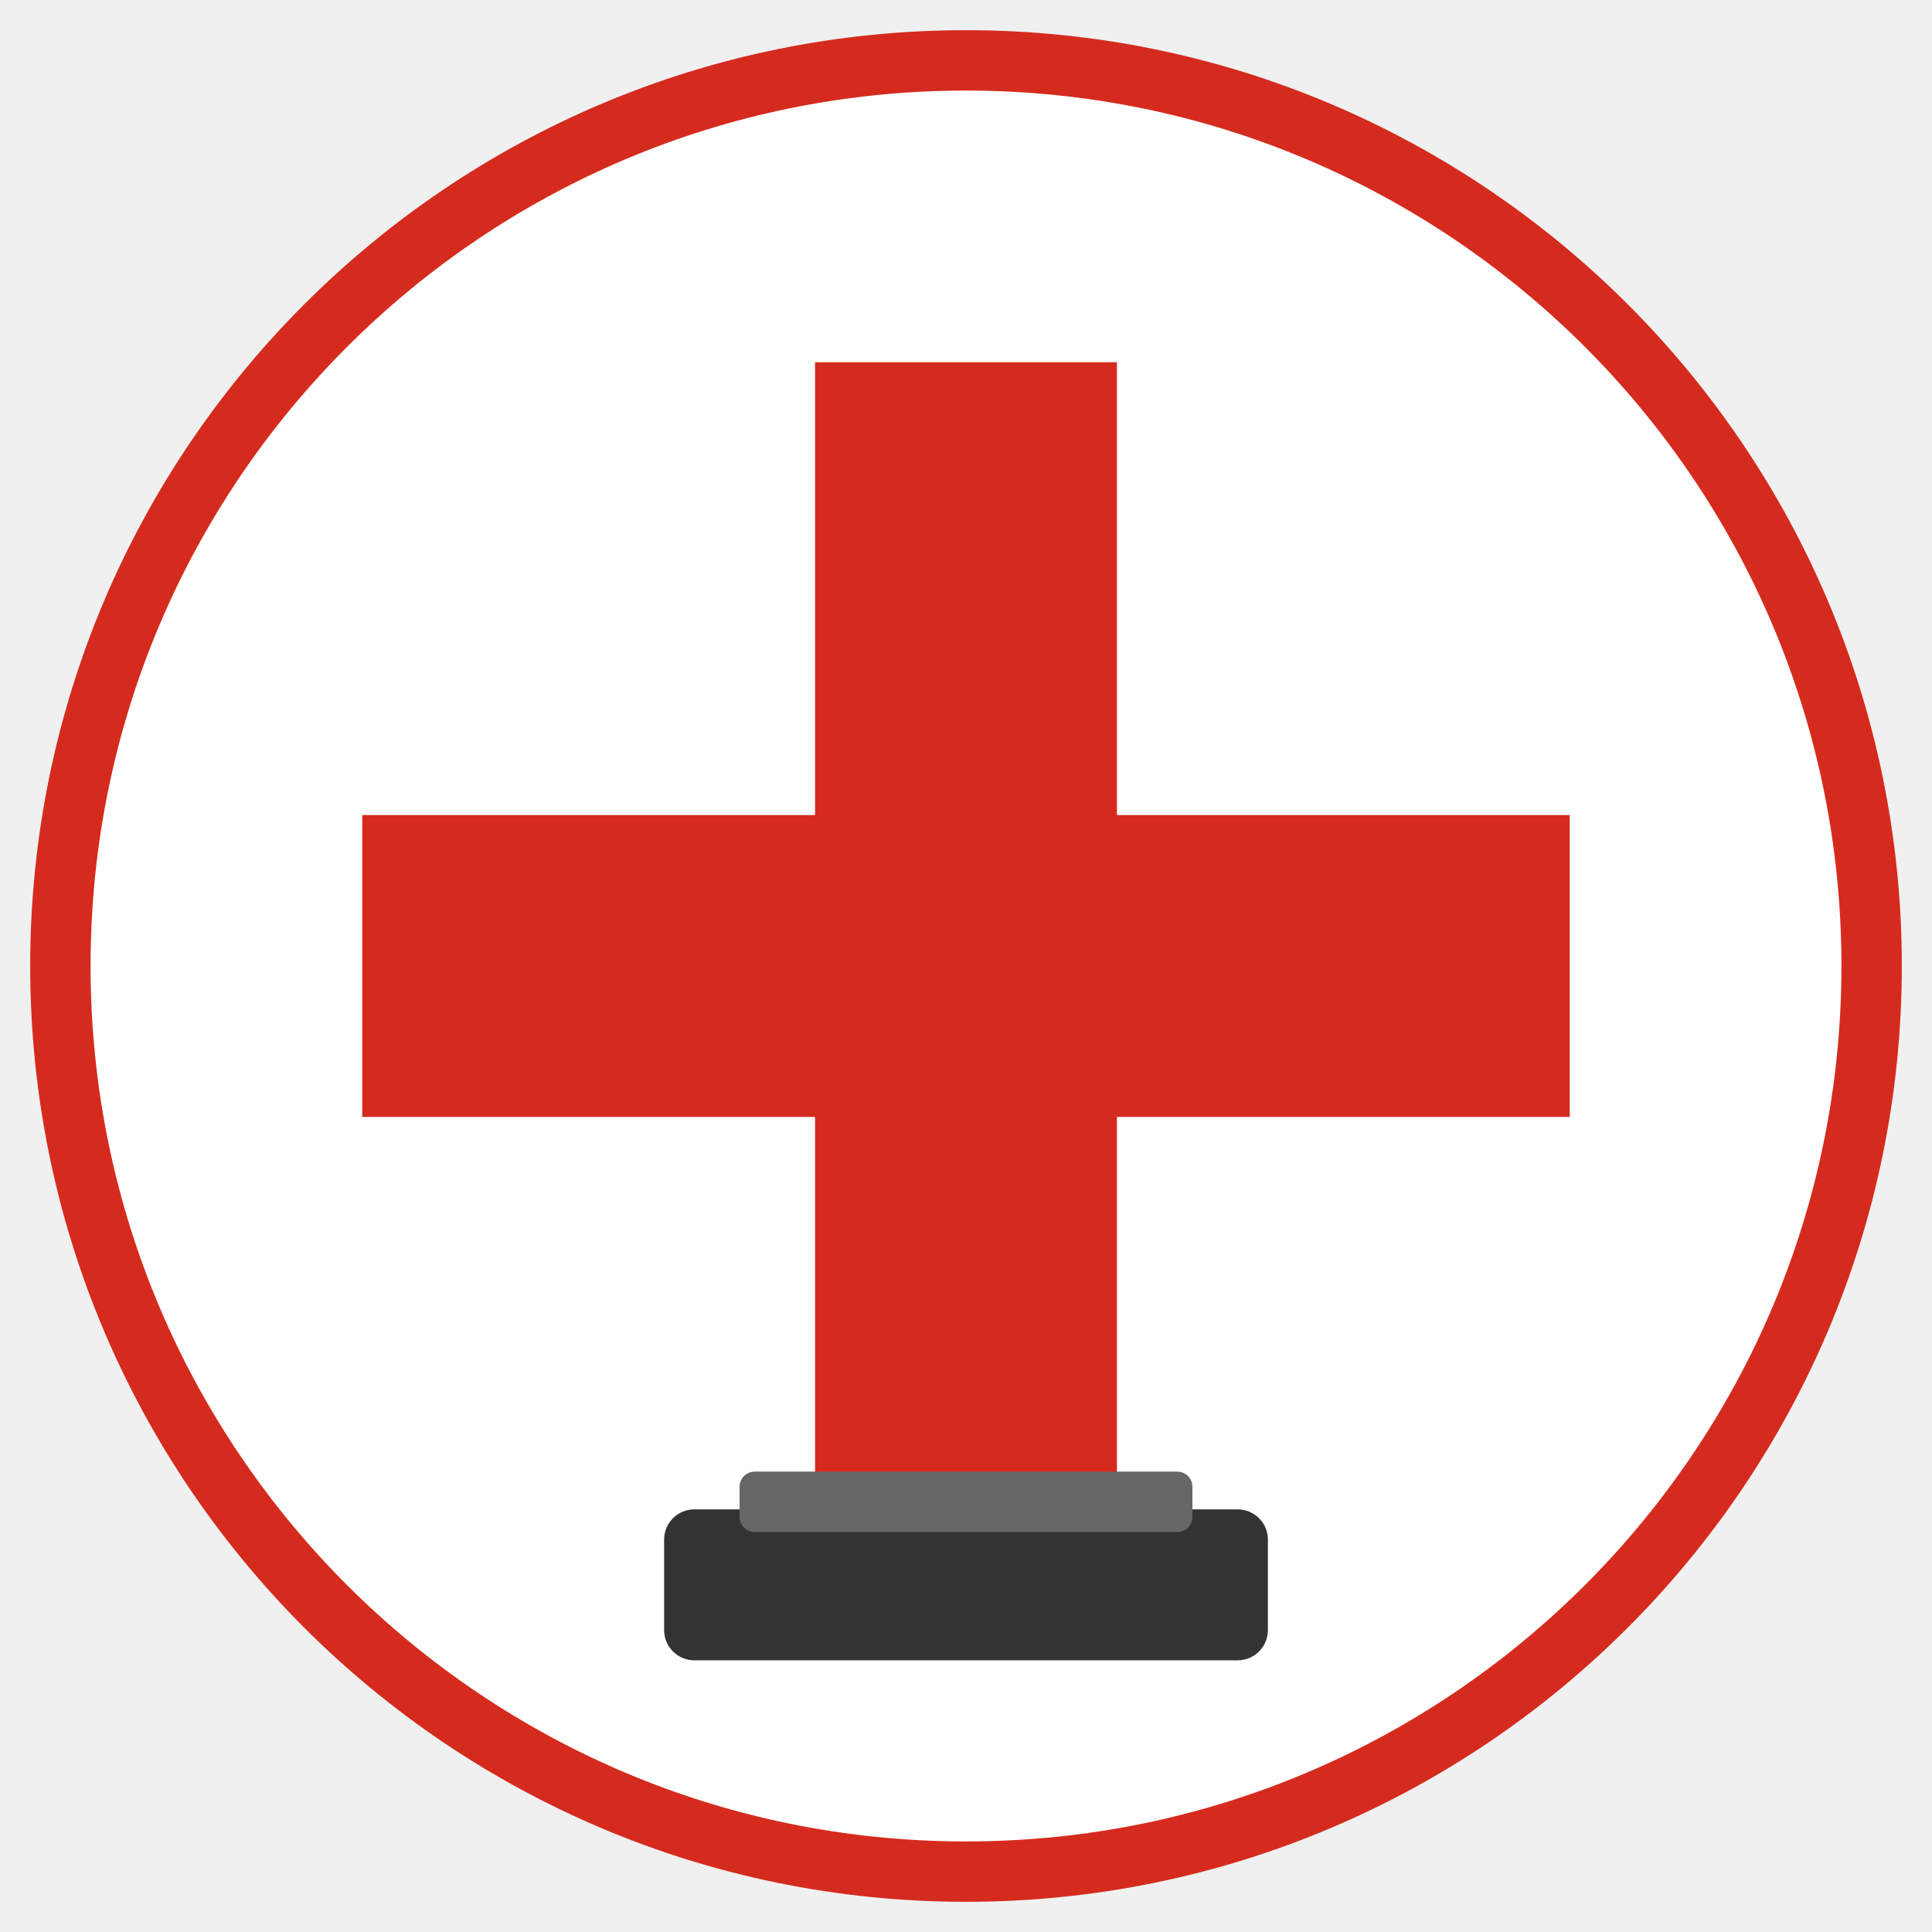
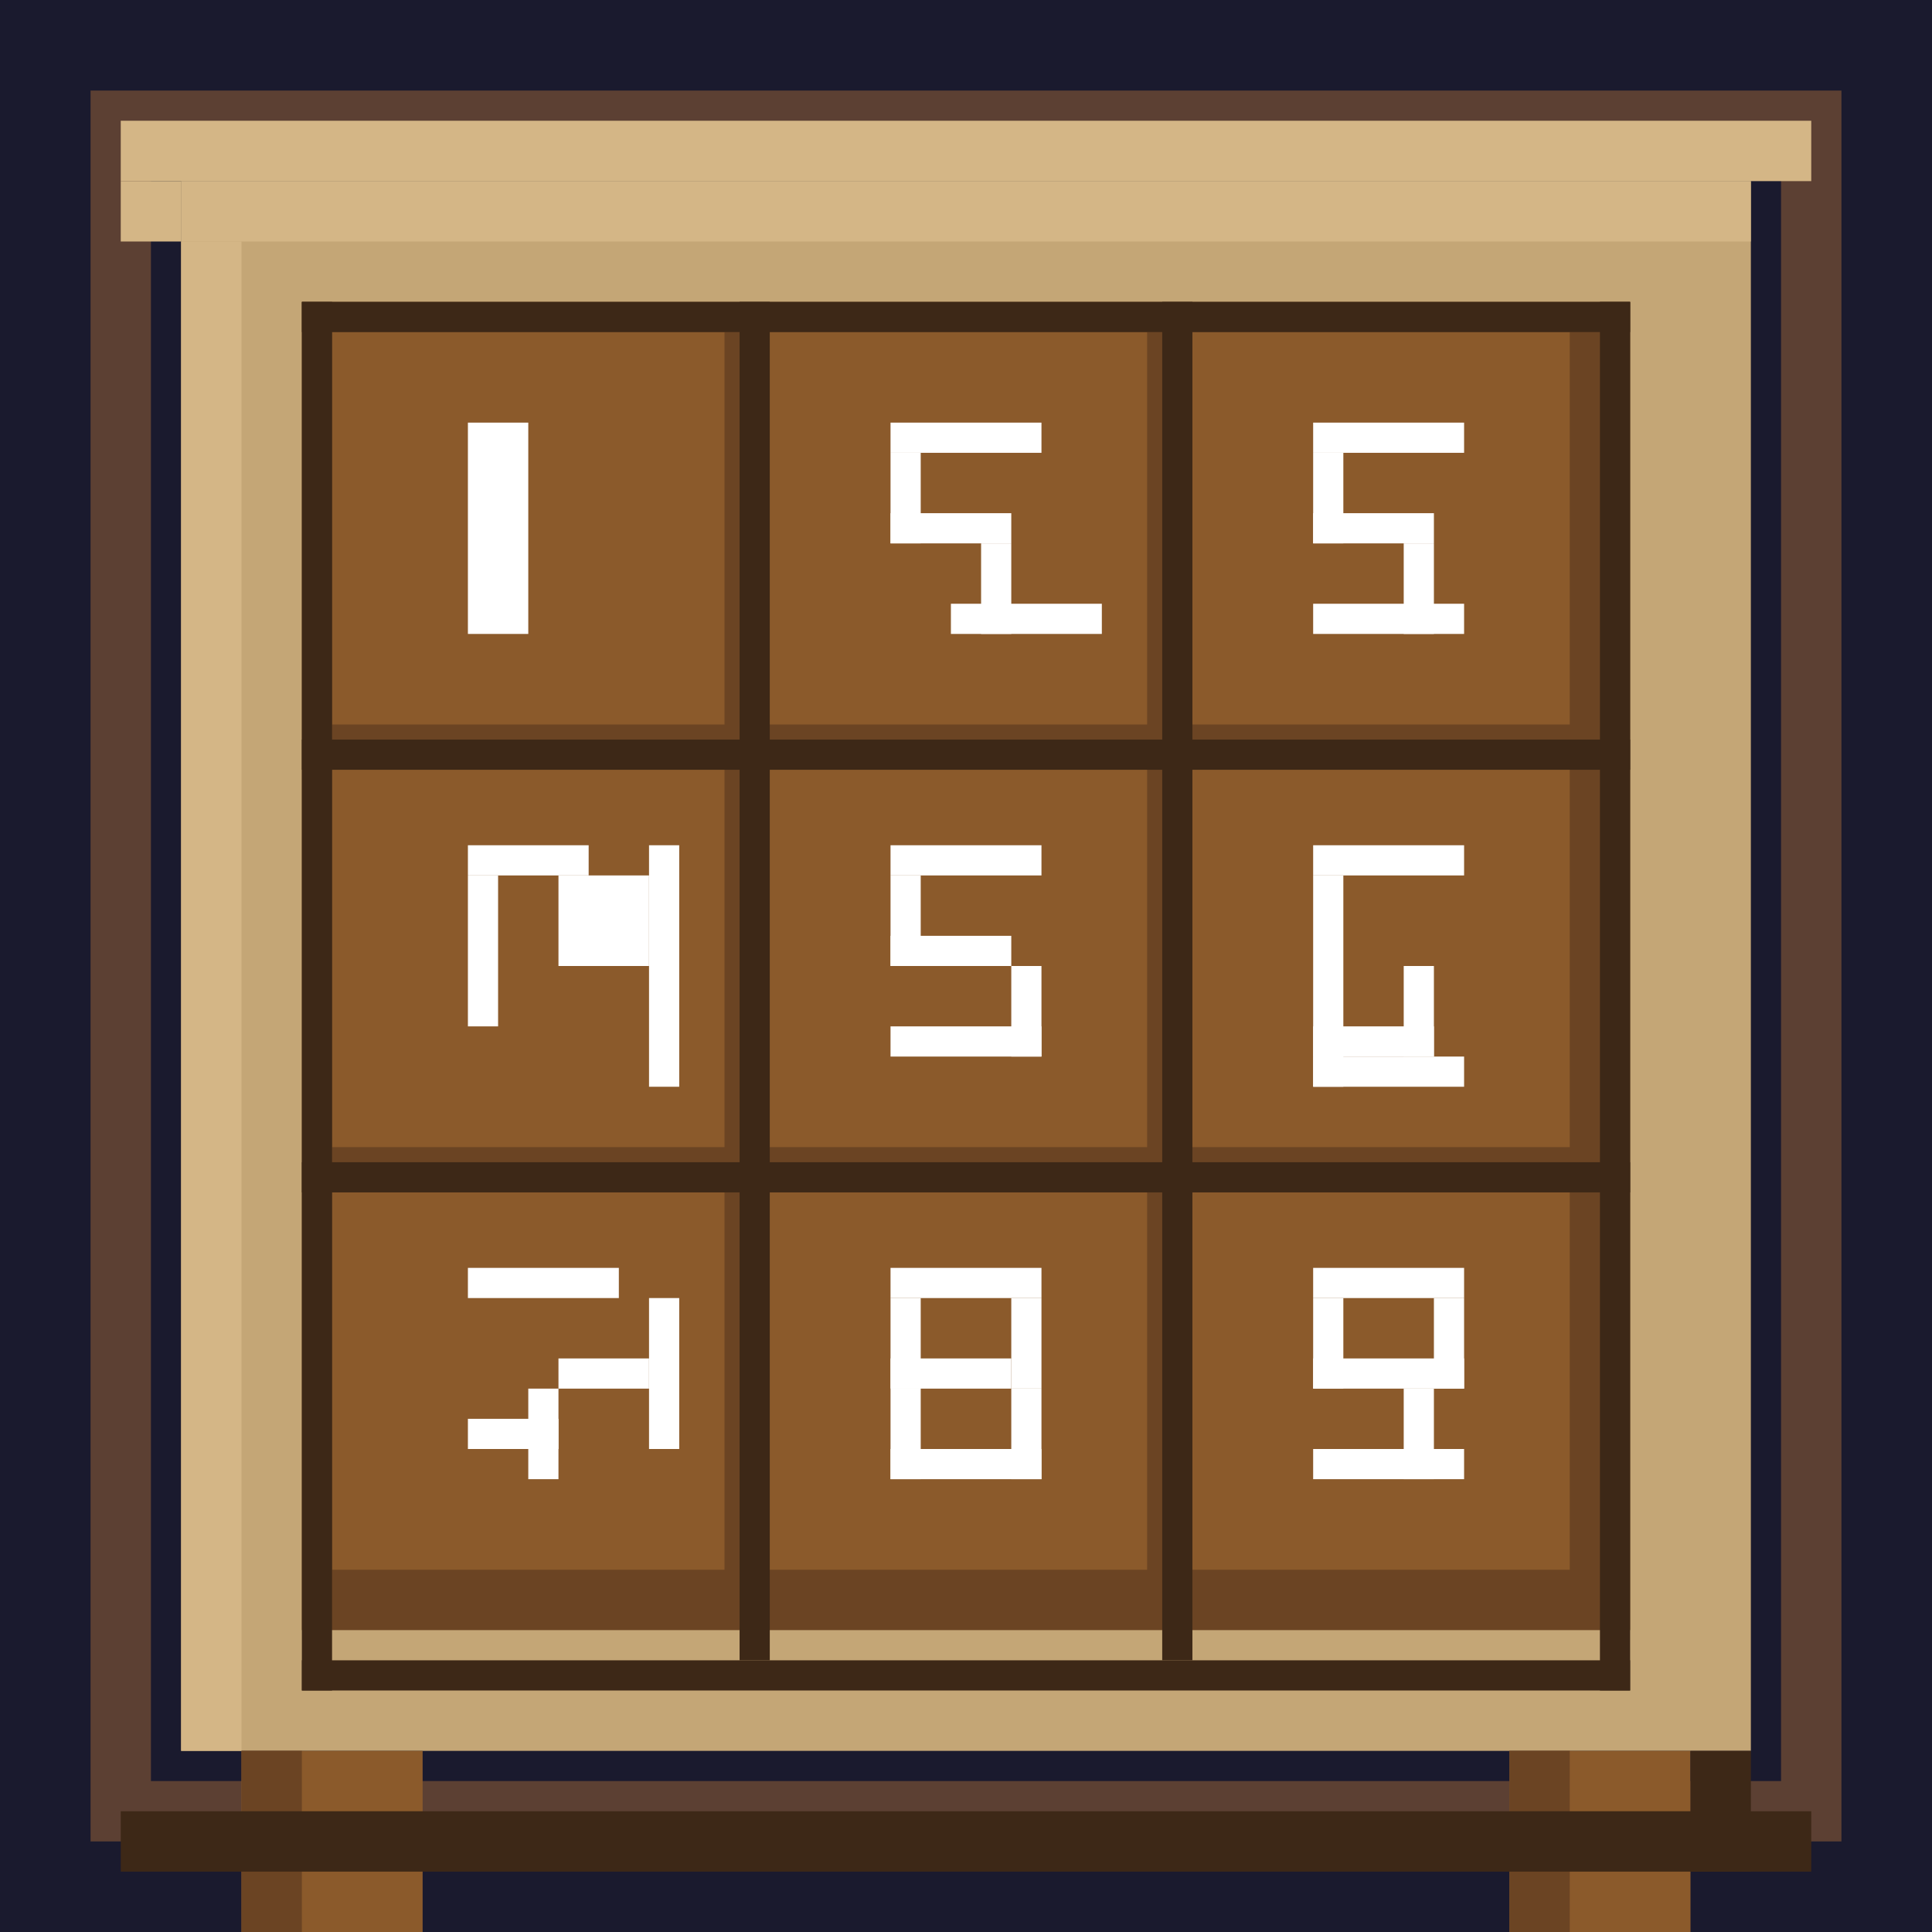
<svg xmlns="http://www.w3.org/2000/svg" viewBox="0 0 256 256" width="256" height="256">
-   <circle cx="128" cy="128" r="120" fill="#FFFFFF" stroke="#D52B1E" stroke-width="8" />
-   <rect x="108" y="48" width="40" height="160" fill="#D52B1E" />
-   <rect x="48" y="108" width="160" height="40" fill="#D52B1E" />
-   <rect x="88" y="200" width="80" height="20" rx="4" fill="#333333" />
-   <rect x="98" y="195" width="60" height="8" rx="2" fill="#666666" />
+   <rect x="0" y="0" width="256" height="256" fill="#1a1a2e" />
+   <rect x="24" y="24" width="208" height="208" fill="#C4A676" />
+   <rect x="24" y="24" width="208" height="8" fill="#D4B686" />
+   <rect x="24" y="32" width="8" height="200" fill="#D4B686" />
+   <rect x="40" y="40" width="176" height="176" fill="#6B4423" />
+   <rect x="44" y="44" width="52" height="52" fill="#8B5A2B" />
+   <rect x="100" y="44" width="52" height="52" fill="#8B5A2B" />
+   <rect x="156" y="44" width="52" height="52" fill="#8B5A2B" />
+   <rect x="44" y="100" width="52" height="52" fill="#8B5A2B" />
+   <rect x="100" y="100" width="52" height="52" fill="#8B5A2B" />
+   <rect x="156" y="100" width="52" height="52" fill="#8B5A2B" />
+   <rect x="44" y="156" width="52" height="52" fill="#8B5A2B" />
+   <rect x="100" y="156" width="52" height="52" fill="#8B5A2B" />
+   <rect x="156" y="156" width="52" height="52" fill="#8B5A2B" />
+   <rect x="62" y="56" width="8" height="28" fill="#FFFFFF" />
+   <rect x="118" y="56" width="20" height="4" fill="#FFFFFF" />
+   <rect x="118" y="60" width="4" height="12" fill="#FFFFFF" />
+   <rect x="118" y="68" width="16" height="4" fill="#FFFFFF" />
+   <rect x="130" y="72" width="4" height="12" fill="#FFFFFF" />
+   <rect x="126" y="80" width="20" height="4" fill="#FFFFFF" />
+   <rect x="174" y="56" width="20" height="4" fill="#FFFFFF" />
+   <rect x="174" y="60" width="4" height="12" fill="#FFFFFF" />
+   <rect x="174" y="68" width="16" height="4" fill="#FFFFFF" />
+   <rect x="186" y="72" width="4" height="12" fill="#FFFFFF" />
+   <rect x="174" y="80" width="20" height="4" fill="#FFFFFF" />
+   <rect x="62" y="112" width="16" height="4" fill="#FFFFFF" />
+   <rect x="62" y="116" width="4" height="20" fill="#FFFFFF" />
+   <rect x="74" y="116" width="12" height="12" fill="#FFFFFF" />
+   <rect x="86" y="112" width="4" height="32" fill="#FFFFFF" />
+   <rect x="118" y="112" width="20" height="4" fill="#FFFFFF" />
+   <rect x="118" y="116" width="4" height="12" fill="#FFFFFF" />
+   <rect x="118" y="124" width="16" height="4" fill="#FFFFFF" />
+   <rect x="134" y="128" width="4" height="12" fill="#FFFFFF" />
+   <rect x="118" y="136" width="20" height="4" fill="#FFFFFF" />
+   <rect x="174" y="112" width="20" height="4" fill="#FFFFFF" />
+   <rect x="174" y="116" width="4" height="28" fill="#FFFFFF" />
+   <rect x="174" y="136" width="16" height="4" fill="#FFFFFF" />
+   <rect x="186" y="128" width="4" height="12" fill="#FFFFFF" />
+   <rect x="174" y="140" width="20" height="4" fill="#FFFFFF" />
+   <rect x="62" y="168" width="20" height="4" fill="#FFFFFF" />
+   <rect x="86" y="172" width="4" height="20" fill="#FFFFFF" />
+   <rect x="74" y="180" width="12" height="4" fill="#FFFFFF" />
+   <rect x="70" y="184" width="4" height="12" fill="#FFFFFF" />
+   <rect x="62" y="188" width="12" height="4" fill="#FFFFFF" />
+   <rect x="118" y="168" width="20" height="4" fill="#FFFFFF" />
+   <rect x="118" y="172" width="4" height="12" fill="#FFFFFF" />
+   <rect x="134" y="172" width="4" height="12" fill="#FFFFFF" />
+   <rect x="118" y="180" width="16" height="4" fill="#FFFFFF" />
+   <rect x="118" y="184" width="4" height="12" fill="#FFFFFF" />
+   <rect x="134" y="184" width="4" height="12" fill="#FFFFFF" />
+   <rect x="118" y="192" width="20" height="4" fill="#FFFFFF" />
+   <rect x="174" y="168" width="20" height="4" fill="#FFFFFF" />
+   <rect x="174" y="172" width="4" height="12" fill="#FFFFFF" />
+   <rect x="190" y="172" width="4" height="12" fill="#FFFFFF" />
+   <rect x="174" y="180" width="20" height="4" fill="#FFFFFF" />
+   <rect x="186" y="184" width="4" height="12" fill="#FFFFFF" />
+   <rect x="174" y="192" width="20" height="4" fill="#FFFFFF" />
+   <rect x="40" y="40" width="176" height="4" fill="#3D2817" />
+   <rect x="40" y="220" width="176" height="4" fill="#3D2817" />
+   <rect x="40" y="40" width="4" height="184" fill="#3D2817" />
+   <rect x="212" y="40" width="4" height="184" fill="#3D2817" />
+   <rect x="98" y="40" width="4" height="180" fill="#3D2817" />
+   <rect x="154" y="40" width="4" height="180" fill="#3D2817" />
+   <rect x="40" y="98" width="176" height="4" fill="#3D2817" />
+   <rect x="40" y="154" width="176" height="4" fill="#3D2817" />
+   <rect x="16" y="16" width="224" height="224" fill="none" stroke="#5C4033" stroke-width="8" />
+   <rect x="32" y="232" width="24" height="24" fill="#8B5A2B" />
+   <rect x="200" y="232" width="24" height="24" fill="#8B5A2B" />
+   <rect x="32" y="232" width="8" height="24" fill="#6B4423" />
+   <rect x="200" y="232" width="8" height="24" fill="#6B4423" />
+   <rect x="16" y="16" width="224" height="8" fill="#D4B686" />
+   <rect x="16" y="24" width="8" height="8" fill="#D4B686" />
+   <rect x="16" y="240" width="224" height="8" fill="#3D2817" />
+   <rect x="224" y="232" width="8" height="16" fill="#3D2817" />
</svg>
